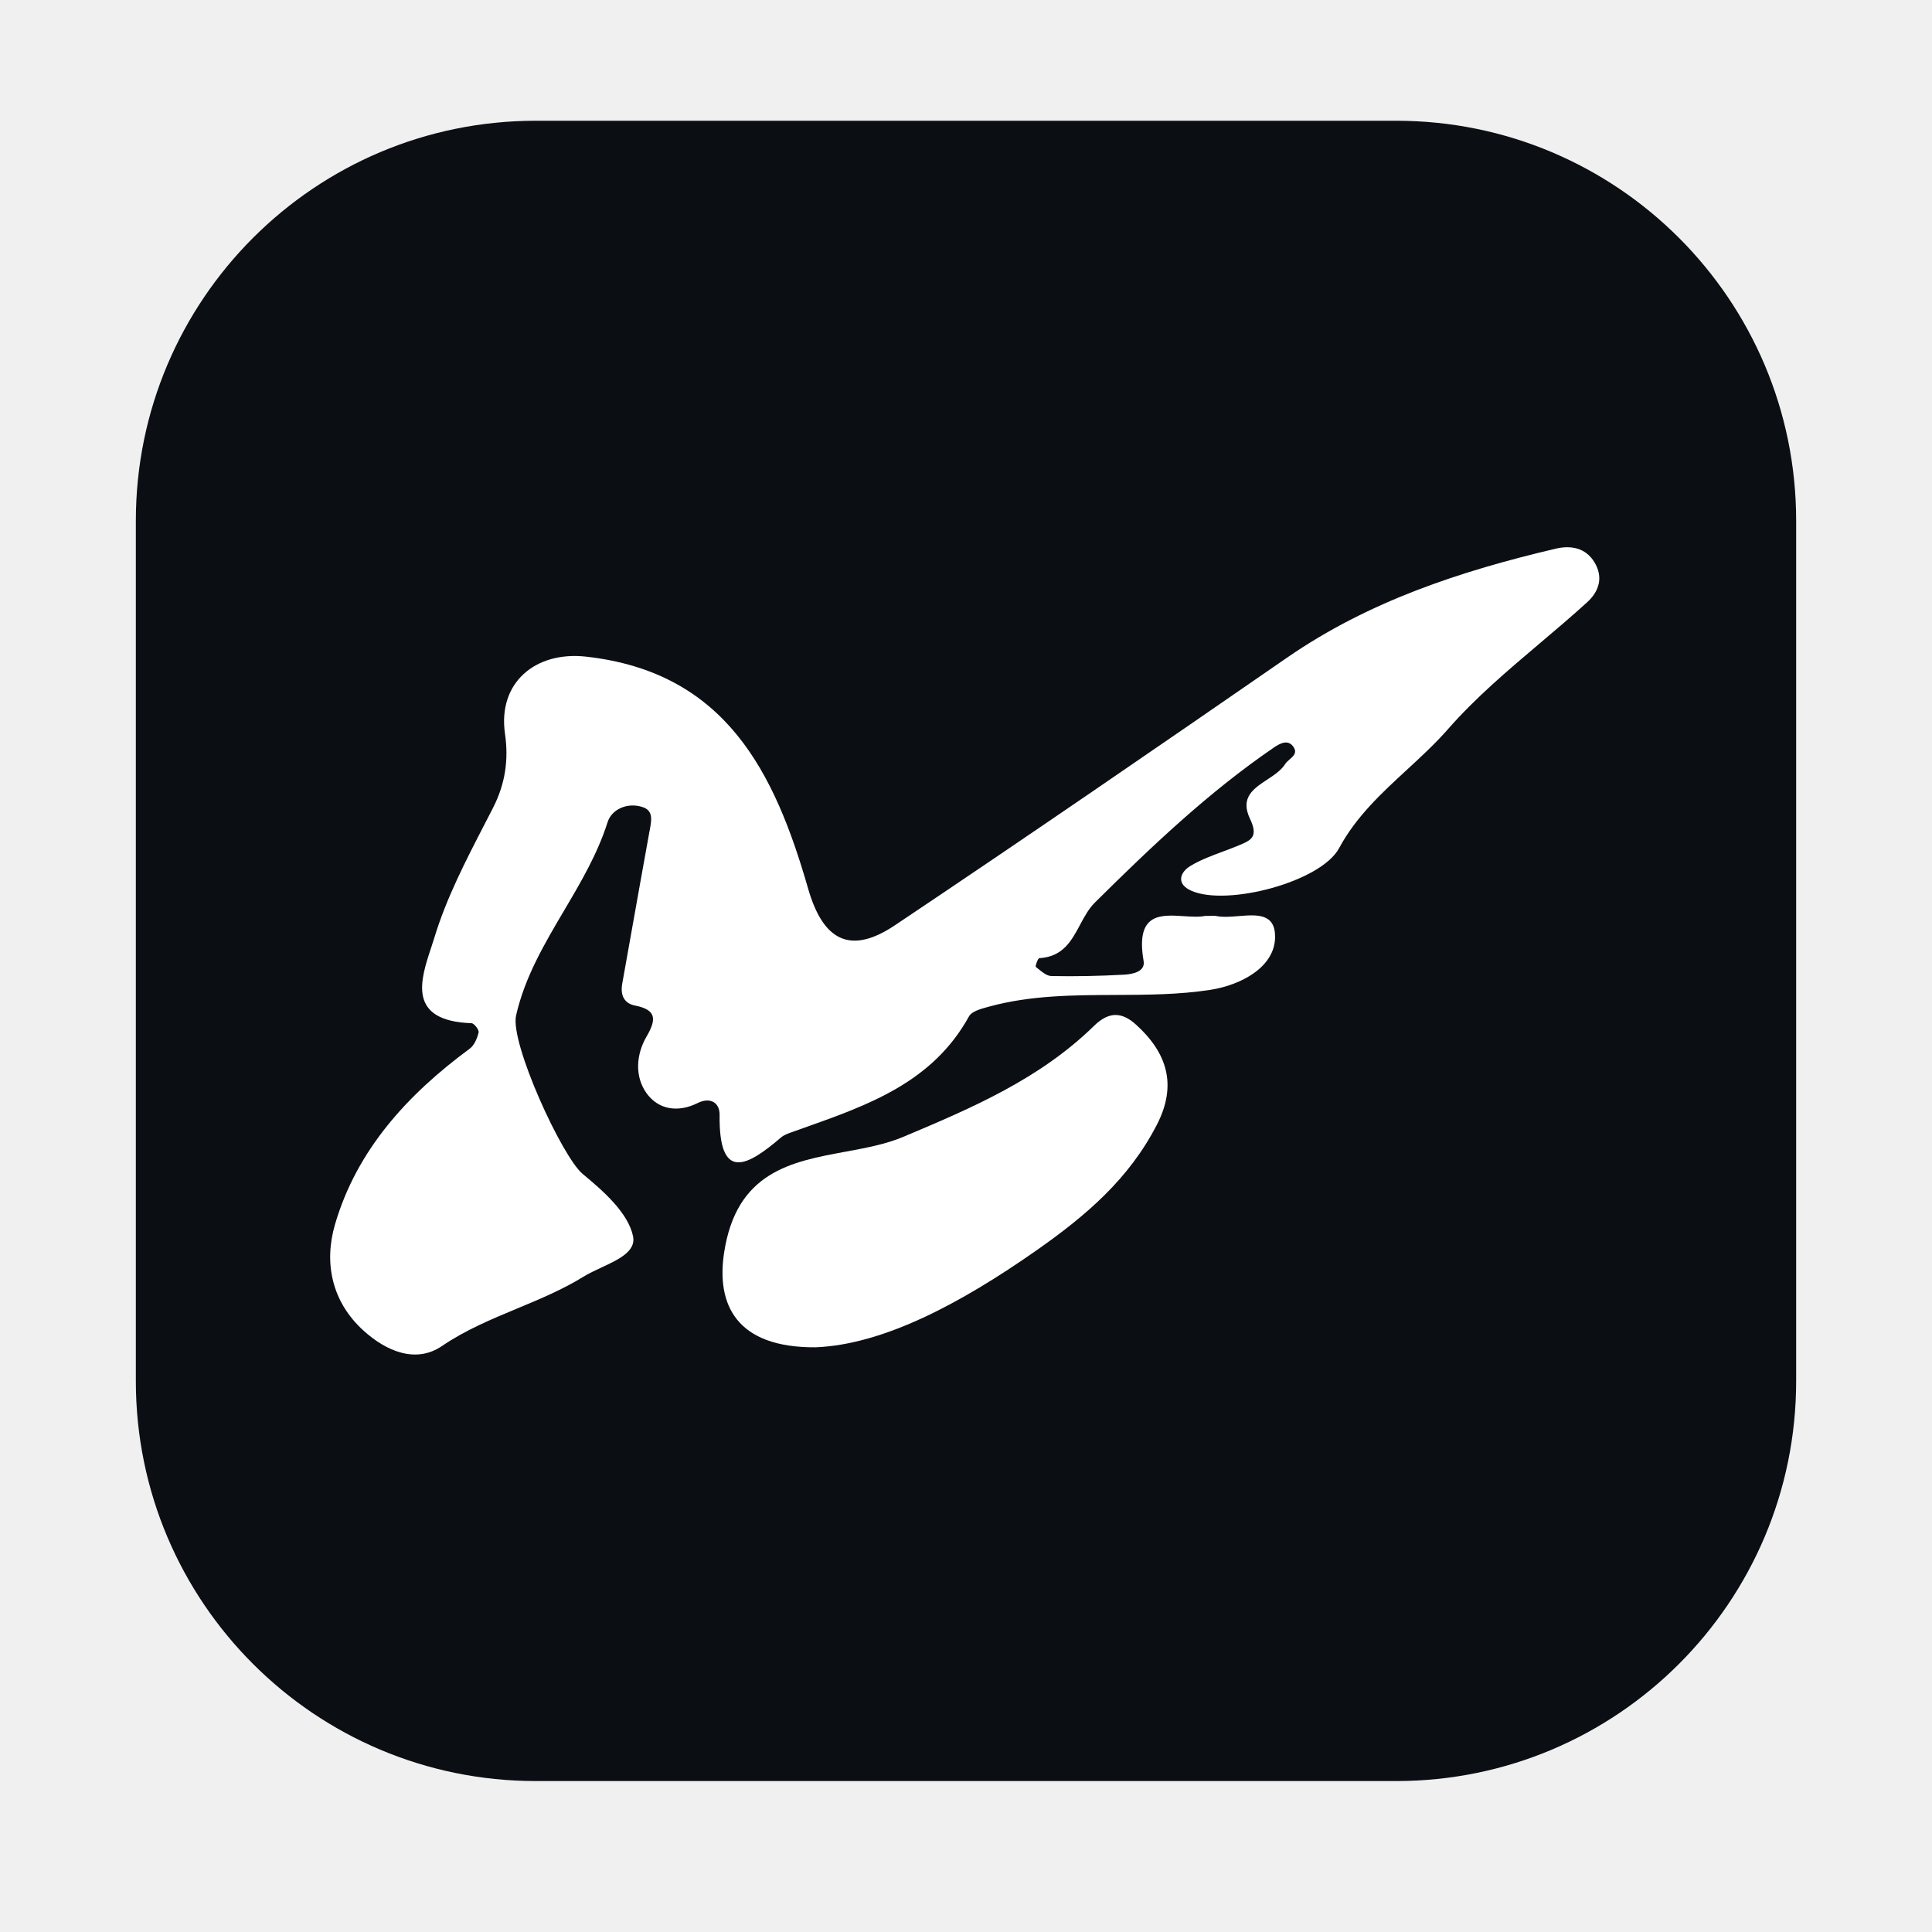
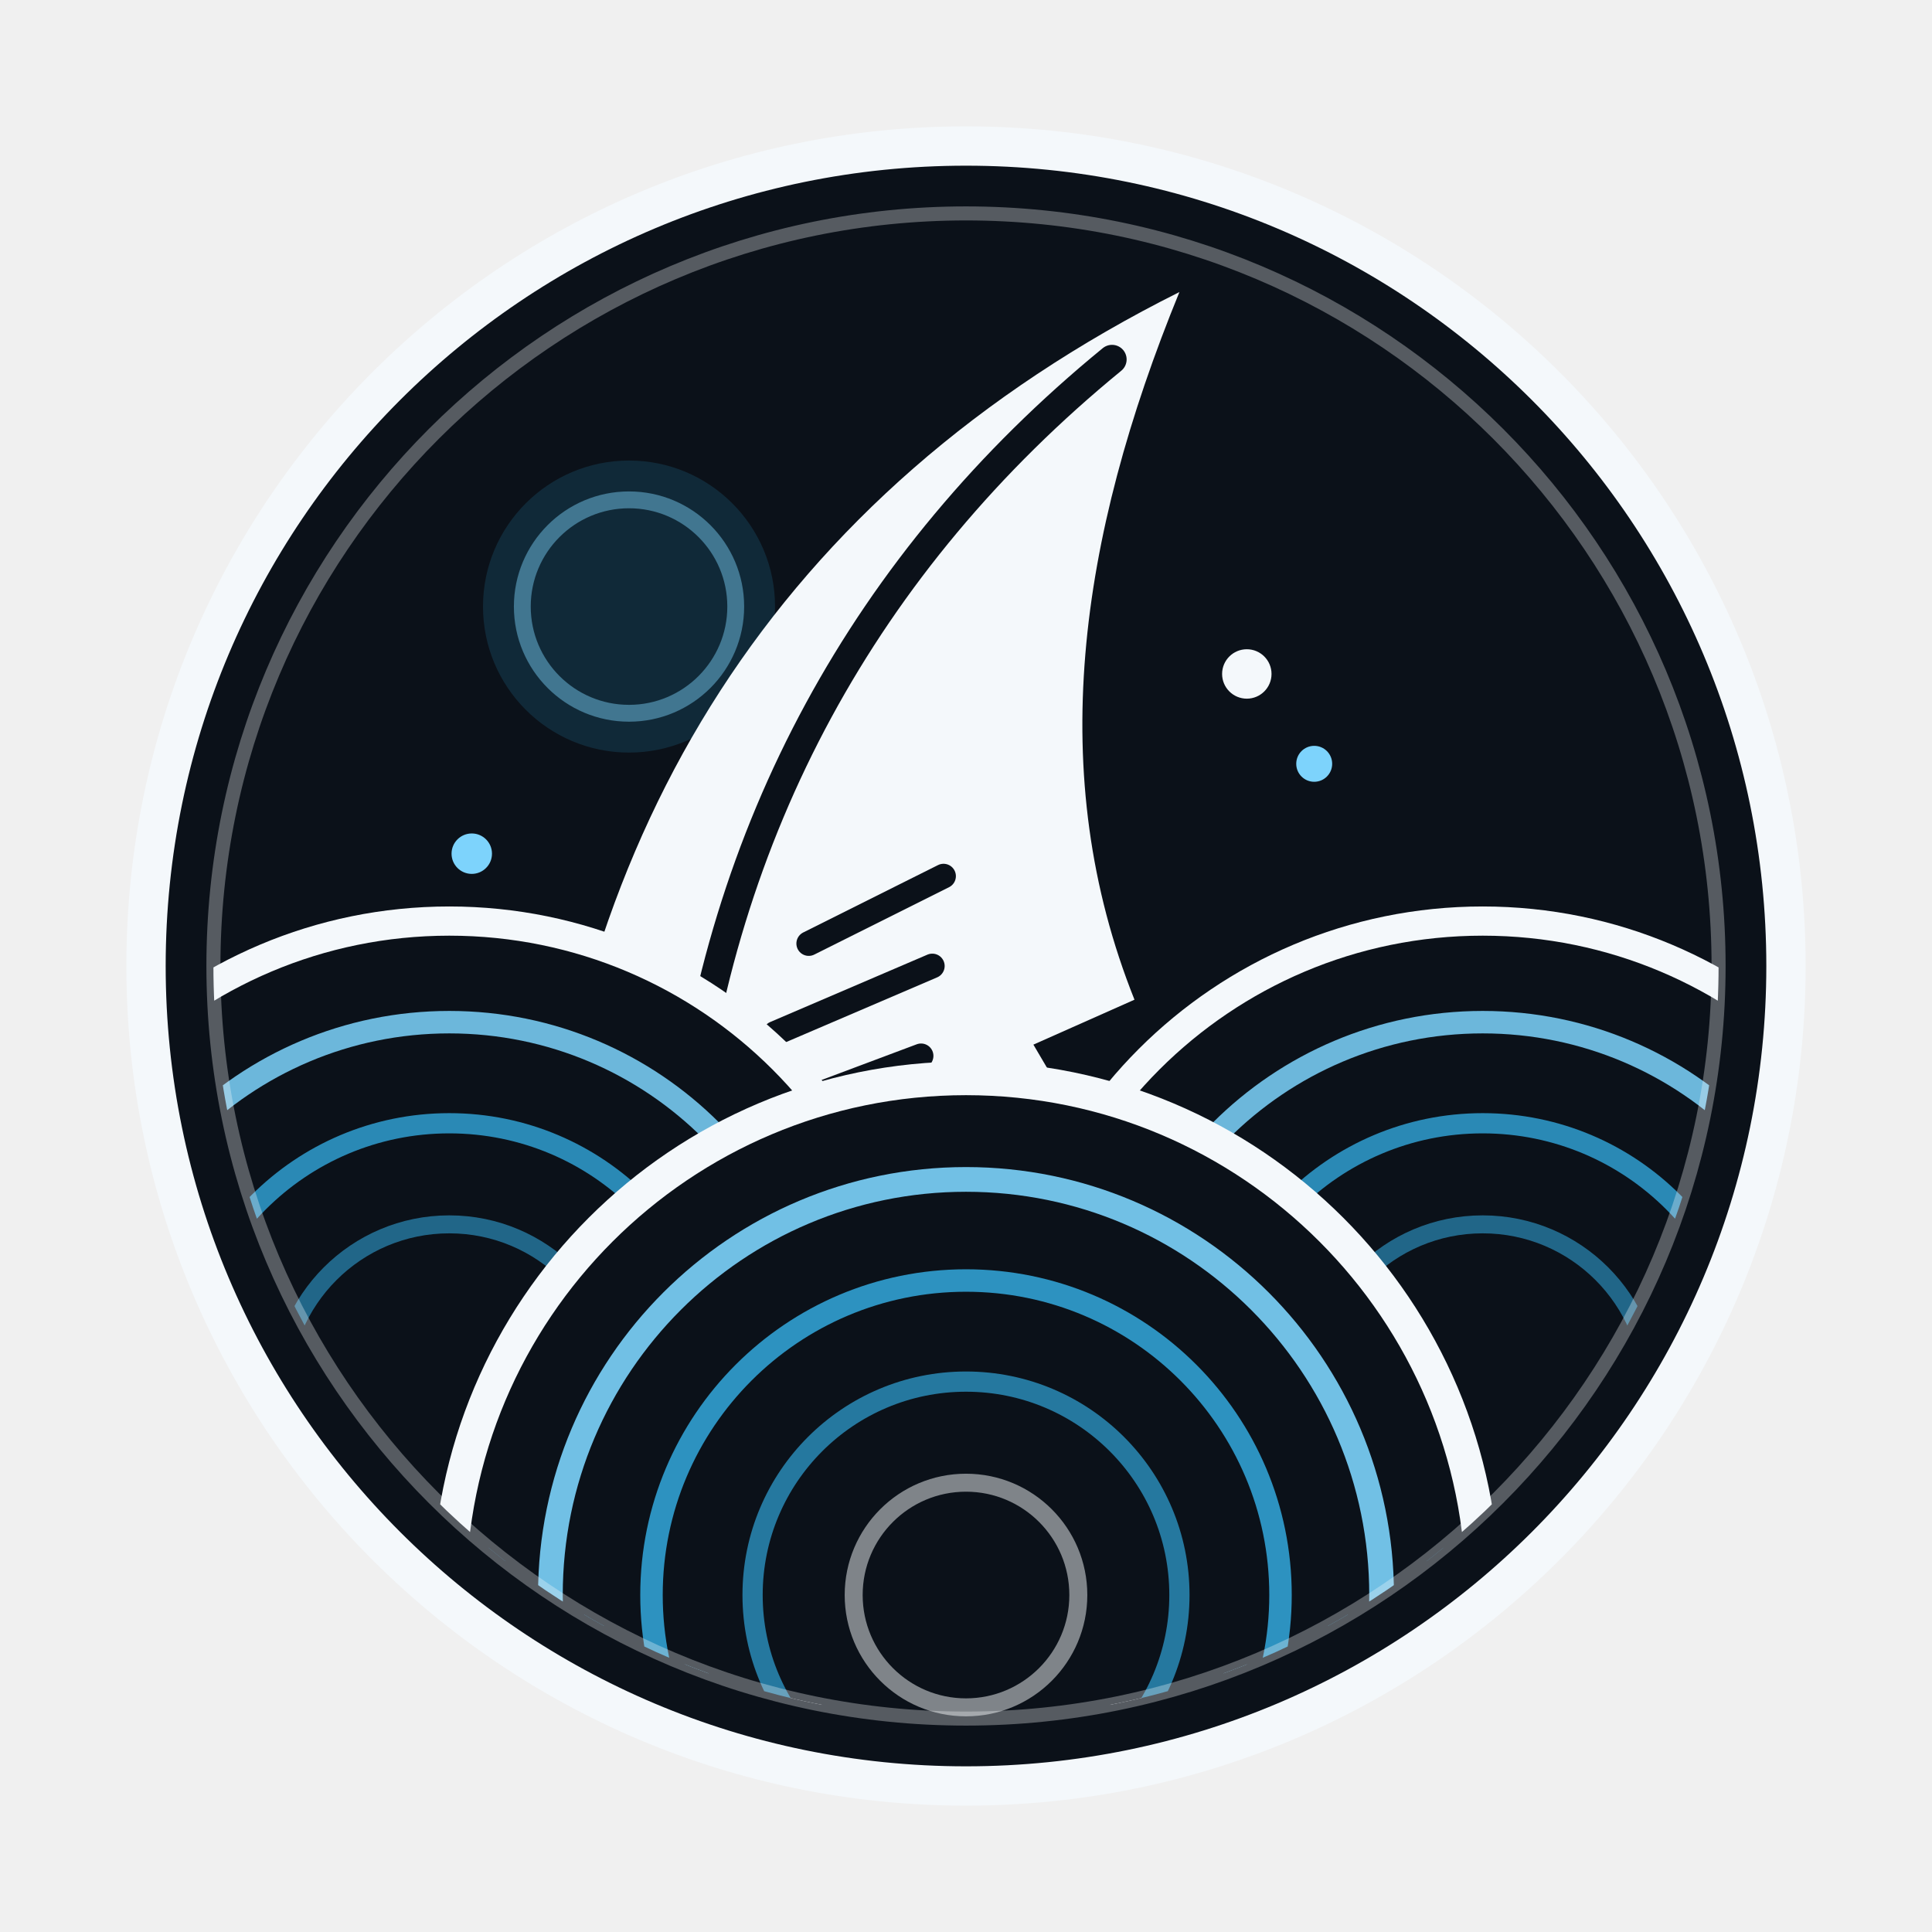
- <svg xmlns="http://www.w3.org/2000/svg" viewBox="0 0 1024 1024" fill="none">
-   <rect x="72" y="64" width="880" height="880" rx="212" fill="#0B0F14" />
-   <g transform="translate(175 167) scale(3.786517)">
-     <path d="m 123.322,84.093 c -0.192,0.006 -0.43,0.015 -0.74,0.015 l -0.018,-0.025 c -0.873,0.198 -1.958,0.127 -3.067,0.054 -3.29,-0.216 -6.799,-0.447 -5.635,6.282 0.259,1.482 -1.538,1.847 -2.73,1.908 -3.384,0.185 -6.78,0.259 -10.171,0.192 -0.641,-0.011 -1.298,-0.551 -1.89,-1.039 -0.102,-0.084 -0.203,-0.167 -0.302,-0.246 -0.105,-0.086 0.29,-1.204 0.494,-1.217 3.308,-0.193 4.507,-2.436 5.703,-4.672 0.603,-1.125 1.204,-2.249 2.072,-3.109 7.856,-7.787 15.878,-15.427 25.054,-21.701 0.895,-0.611 1.989,-1.173 2.73,-0.111 0.571,0.821 0.036,1.285 -0.512,1.763 -0.24,0.209 -0.482,0.42 -0.637,0.664 -0.554,0.879 -1.538,1.527 -2.514,2.172 -1.92,1.266 -3.82,2.517 -2.408,5.48 1.225,2.565 0.129,3.02 -1.555,3.72 l -0.069,0.029 c -0.72,0.302 -1.458,0.576 -2.194,0.851 -1.568,0.584 -3.134,1.166 -4.537,2.015 -1.408,0.852 -2.081,2.513 0.222,3.495 5.033,2.143 18.064,-1.278 20.608,-5.997 2.377,-4.415 5.931,-7.689 9.481,-10.961 1.992,-1.836 3.984,-3.671 5.767,-5.707 3.844,-4.385 8.344,-8.194 12.846,-12.005 2.239,-1.894 4.478,-3.789 6.637,-5.756 1.624,-1.482 2.297,-3.434 1.026,-5.564 -1.267,-2.118 -3.416,-2.402 -5.435,-1.927 -13.309,3.131 -26.166,7.355 -37.585,15.241 -18.23,12.592 -36.491,25.141 -54.9,37.467 -6.274,4.206 -10.072,2.149 -12.166,-5.132 -4.65,-16.168 -11.468,-30.266 -31.057,-32.459 -7.157,-0.803 -12.407,3.681 -11.369,10.795 0.525,3.607 0.05,7.003 -1.686,10.387 -0.383,0.747 -0.769,1.495 -1.156,2.243 -2.672,5.171 -5.367,10.386 -7.039,15.889 -0.14,0.46 -0.3,0.944 -0.465,1.444 -1.491,4.505 -3.386,10.232 5.659,10.549 0.37,0.012 1.081,0.945 0.994,1.291 -0.198,0.821 -0.599,1.797 -1.241,2.272 -8.671,6.392 -15.797,14.129 -18.86,24.597 -1.55,5.287 -0.525,10.777 3.989,14.87 3.23,2.928 7.355,4.625 10.974,2.162 3.301,-2.247 6.923,-3.754 10.538,-5.259 3.182,-1.324 6.358,-2.646 9.304,-4.468 0.71,-0.439 1.573,-0.841 2.446,-1.248 2.414,-1.123 4.906,-2.284 4.471,-4.384 -0.685,-3.291 -4.162,-6.342 -7.059,-8.738 -2.872,-2.377 -10.19,-18.341 -9.319,-22.176 1.219,-5.37 3.965,-10.02 6.713,-14.674 2.346,-3.973 4.694,-7.95 6.096,-12.381 0.58,-1.828 2.804,-2.828 4.947,-2.1 1.454,0.493 1.207,1.828 0.976,3.071 -0.006,0.034 -0.013,0.069 -0.019,0.103 -0.869,4.78 -1.721,9.566 -2.573,14.352 -0.426,2.392 -0.852,4.785 -1.28,7.176 -0.272,1.532 0.204,2.754 1.791,3.063 3.057,0.599 2.989,1.976 1.612,4.341 -1.464,2.507 -1.667,5.57 -0.031,7.886 1.643,2.328 4.391,2.816 7.182,1.42 1.742,-0.865 3.094,-0.093 3.075,1.661 -0.111,9.369 3.81,7.256 8.584,3.168 0.439,-0.376 1.037,-0.585 1.615,-0.786 0.105,-0.037 0.209,-0.073 0.312,-0.11 0.453,-0.162 0.906,-0.322 1.359,-0.483 8.986,-3.188 17.96,-6.372 23.033,-15.573 0.392,-0.719 1.678,-1.067 2.679,-1.338 0.057,-0.015 0.113,-0.031 0.168,-0.046 5.801,-1.577 11.725,-1.6 17.644,-1.624 4.445,-0.018 8.888,-0.035 13.277,-0.711 4.329,-0.667 9.047,-3.193 9.084,-7.374 0.035,-3.371 -2.546,-3.161 -5.123,-2.952 -1.115,0.091 -2.231,0.181 -3.134,-0.018 -0.182,-0.038 -0.375,-0.032 -0.686,-0.021 z" fill="#fff" />
-     <path d="m 55.133,131.294 c -1.075,7.152 1.655,13.271 12.827,13.191 h -0.006 c 9.541,-0.389 20.337,-6.164 30.884,-13.549 6.965,-4.879 12.987,-10.024 16.89,-17.625 2.872,-5.589 1.395,-10.072 -2.933,-13.994 -1.908,-1.729 -3.73,-1.921 -5.867,0.167 -7.584,7.423 -17.026,11.474 -26.722,15.55 -2.471,1.039 -5.285,1.558 -8.119,2.081 -7.551,1.392 -15.243,2.81 -16.954,14.179 z" fill="#fff" />
+ <svg xmlns="http://www.w3.org/2000/svg" viewBox="-6 -6 172 172" width="1024" height="1024" fill="none">
+   <defs>
+     <clipPath id="apex-crest-clip">
+       <circle cx="80" cy="80" r="67" />
+     </clipPath>
+   </defs>
+   <circle cx="80" cy="80" r="74" fill="#0b1119" />
+   <g clip-path="url(#apex-crest-clip)">
+     <circle cx="50" cy="48" r="13" fill="#38bdf8" fill-opacity="0.14" />
+     <circle cx="50" cy="48" r="9.5" stroke="#7dd3fc" stroke-opacity="0.45" stroke-width="1.5" />
+     <path d="M42 106 C45 68 63 38 99 20 C90 42 87 63 95 83 L86 87 L96 104 Z" fill="#f4f8fb" />
+     <path d="M55 96 C58 68 71 44 93 26" stroke="#0b1119" stroke-width="2.6" stroke-linecap="round" />
+     <path d="M66 78 L78 72 M63 86 L77 80 M60 94 L76 88" stroke="#0b1119" stroke-width="2.2" stroke-linecap="round" />
+     <circle cx="34" cy="118" r="42" fill="#0b1119" />
+     <circle cx="34" cy="118" r="42" stroke="#f4f8fb" stroke-width="2.6" />
+     <circle cx="34" cy="118" r="33" stroke="#7dd3fc" stroke-opacity="0.85" stroke-width="2" />
+     <circle cx="34" cy="118" r="24" stroke="#38bdf8" stroke-opacity="0.7" stroke-width="1.8" />
+     <circle cx="34" cy="118" r="15" stroke="#38bdf8" stroke-opacity="0.5" stroke-width="1.6" />
+     <circle cx="126" cy="118" r="42" fill="#0b1119" />
+     <circle cx="126" cy="118" r="42" stroke="#f4f8fb" stroke-width="2.6" />
+     <circle cx="126" cy="118" r="33" stroke="#7dd3fc" stroke-opacity="0.85" stroke-width="2" />
+     <circle cx="126" cy="118" r="24" stroke="#38bdf8" stroke-opacity="0.7" stroke-width="1.8" />
+     <circle cx="126" cy="118" r="15" stroke="#38bdf8" stroke-opacity="0.5" stroke-width="1.6" />
+     <circle cx="80" cy="136" r="46" fill="#0b1119" />
+     <circle cx="80" cy="136" r="46" stroke="#f4f8fb" stroke-width="3" />
+     <circle cx="80" cy="136" r="37" stroke="#7dd3fc" stroke-opacity="0.9" stroke-width="2.2" />
+     <circle cx="80" cy="136" r="28" stroke="#38bdf8" stroke-opacity="0.75" stroke-width="2" />
+     <circle cx="80" cy="136" r="19" stroke="#38bdf8" stroke-opacity="0.6" stroke-width="1.8" />
+     <circle cx="80" cy="136" r="10" stroke="#f4f8fb" stroke-opacity="0.5" stroke-width="1.6" />
+     <circle cx="105" cy="54" r="2.2" fill="#f4f8fb" />
+     <circle cx="111" cy="62" r="1.6" fill="#7dd3fc" />
+     <circle cx="36" cy="70" r="1.8" fill="#7dd3fc" />
  </g>
+   <circle cx="80" cy="80" r="73" stroke="#f4f8fb" stroke-width="3.5" />
+   <circle cx="80" cy="80" r="67" stroke="#f4f8fb" stroke-opacity="0.32" stroke-width="1.25" />
</svg>
